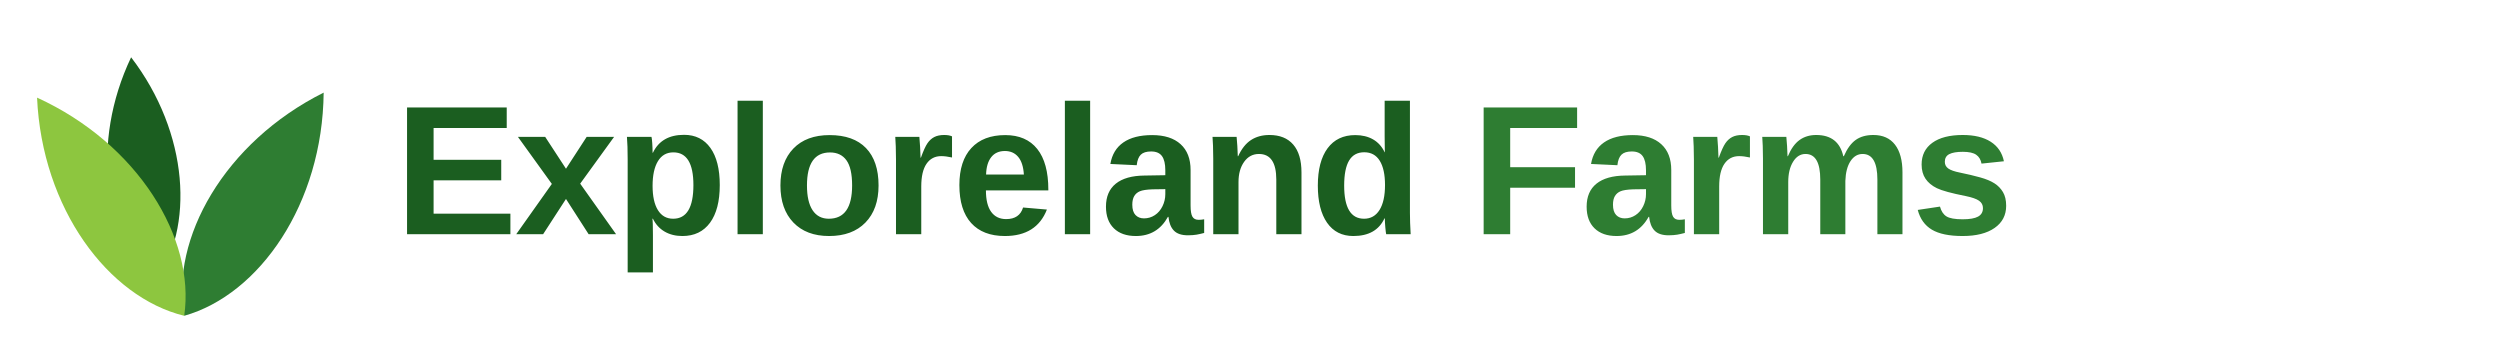
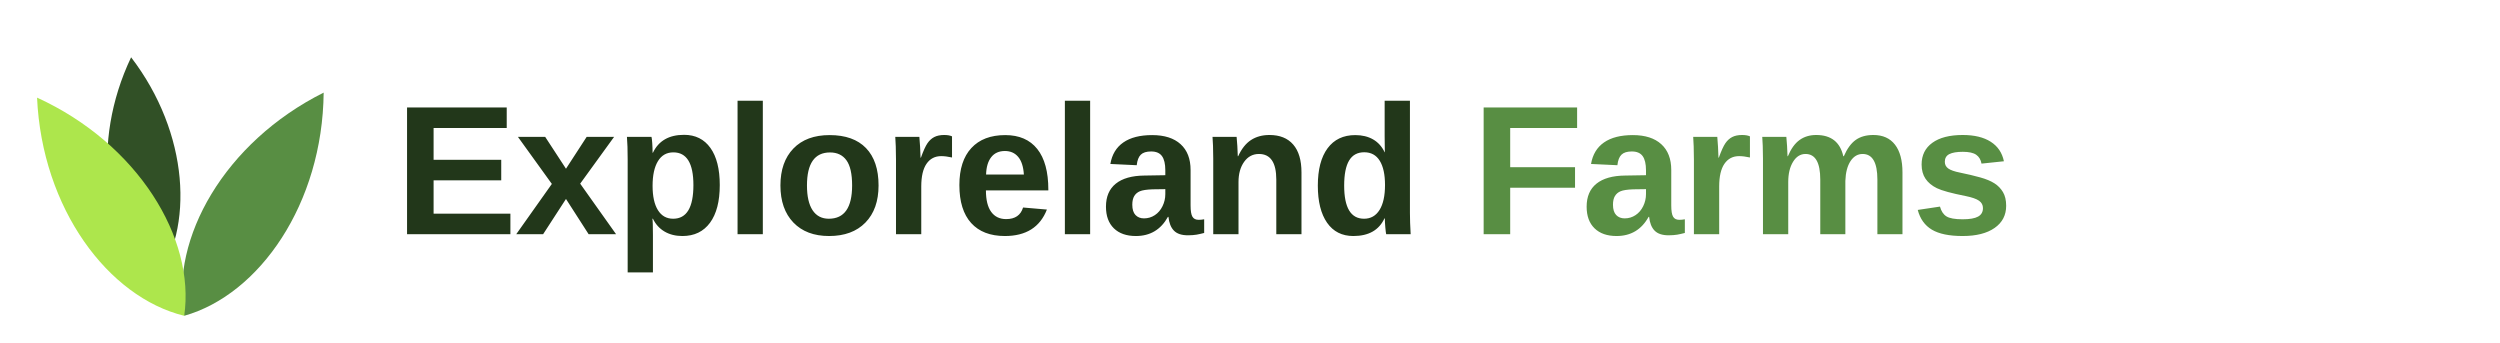
<svg xmlns="http://www.w3.org/2000/svg" viewBox="0 0 1900 260" role="img" aria-label="Exploreland Farms">
  <defs>
    <path id="leaf" d="M140,240 C100,196 96,112 140,40 C184,112 180,196 140,240 Z" />
  </defs>
-   <use href="#leaf" fill="#1b5e20" transform="rotate(-6 140 240) translate(0 6) scale(0.86)" transform-origin="140 240" />
-   <use href="#leaf" fill="#2e7d32" transform="rotate(32 140 240)" />
-   <use href="#leaf" fill="#8dc63f" transform="rotate(-34 140 240)" />
-   <text x="300" y="178" font-family="Manrope, 'Segoe UI', Arial, sans-serif" font-weight="800" font-size="140" letter-spacing="-2" fill="#1b5e20">Exploreland <tspan fill="#2e7d32">Farms</tspan>
+   <use href="#leaf" fill="#315026" transform="rotate(-6 140 240) translate(0 6) scale(0.86)" transform-origin="140 240" />
+   <use href="#leaf" fill="#588e43" transform="rotate(32 140 240)" />
+   <use href="#leaf" fill="#ade64c" transform="rotate(-34 140 240)" />
+   <text x="300" y="178" font-family="Manrope, 'Segoe UI', Arial, sans-serif" font-weight="800" font-size="140" letter-spacing="-2" fill="#22371a">Exploreland <tspan fill="#588e43">Farms</tspan>
  </text>
</svg>
